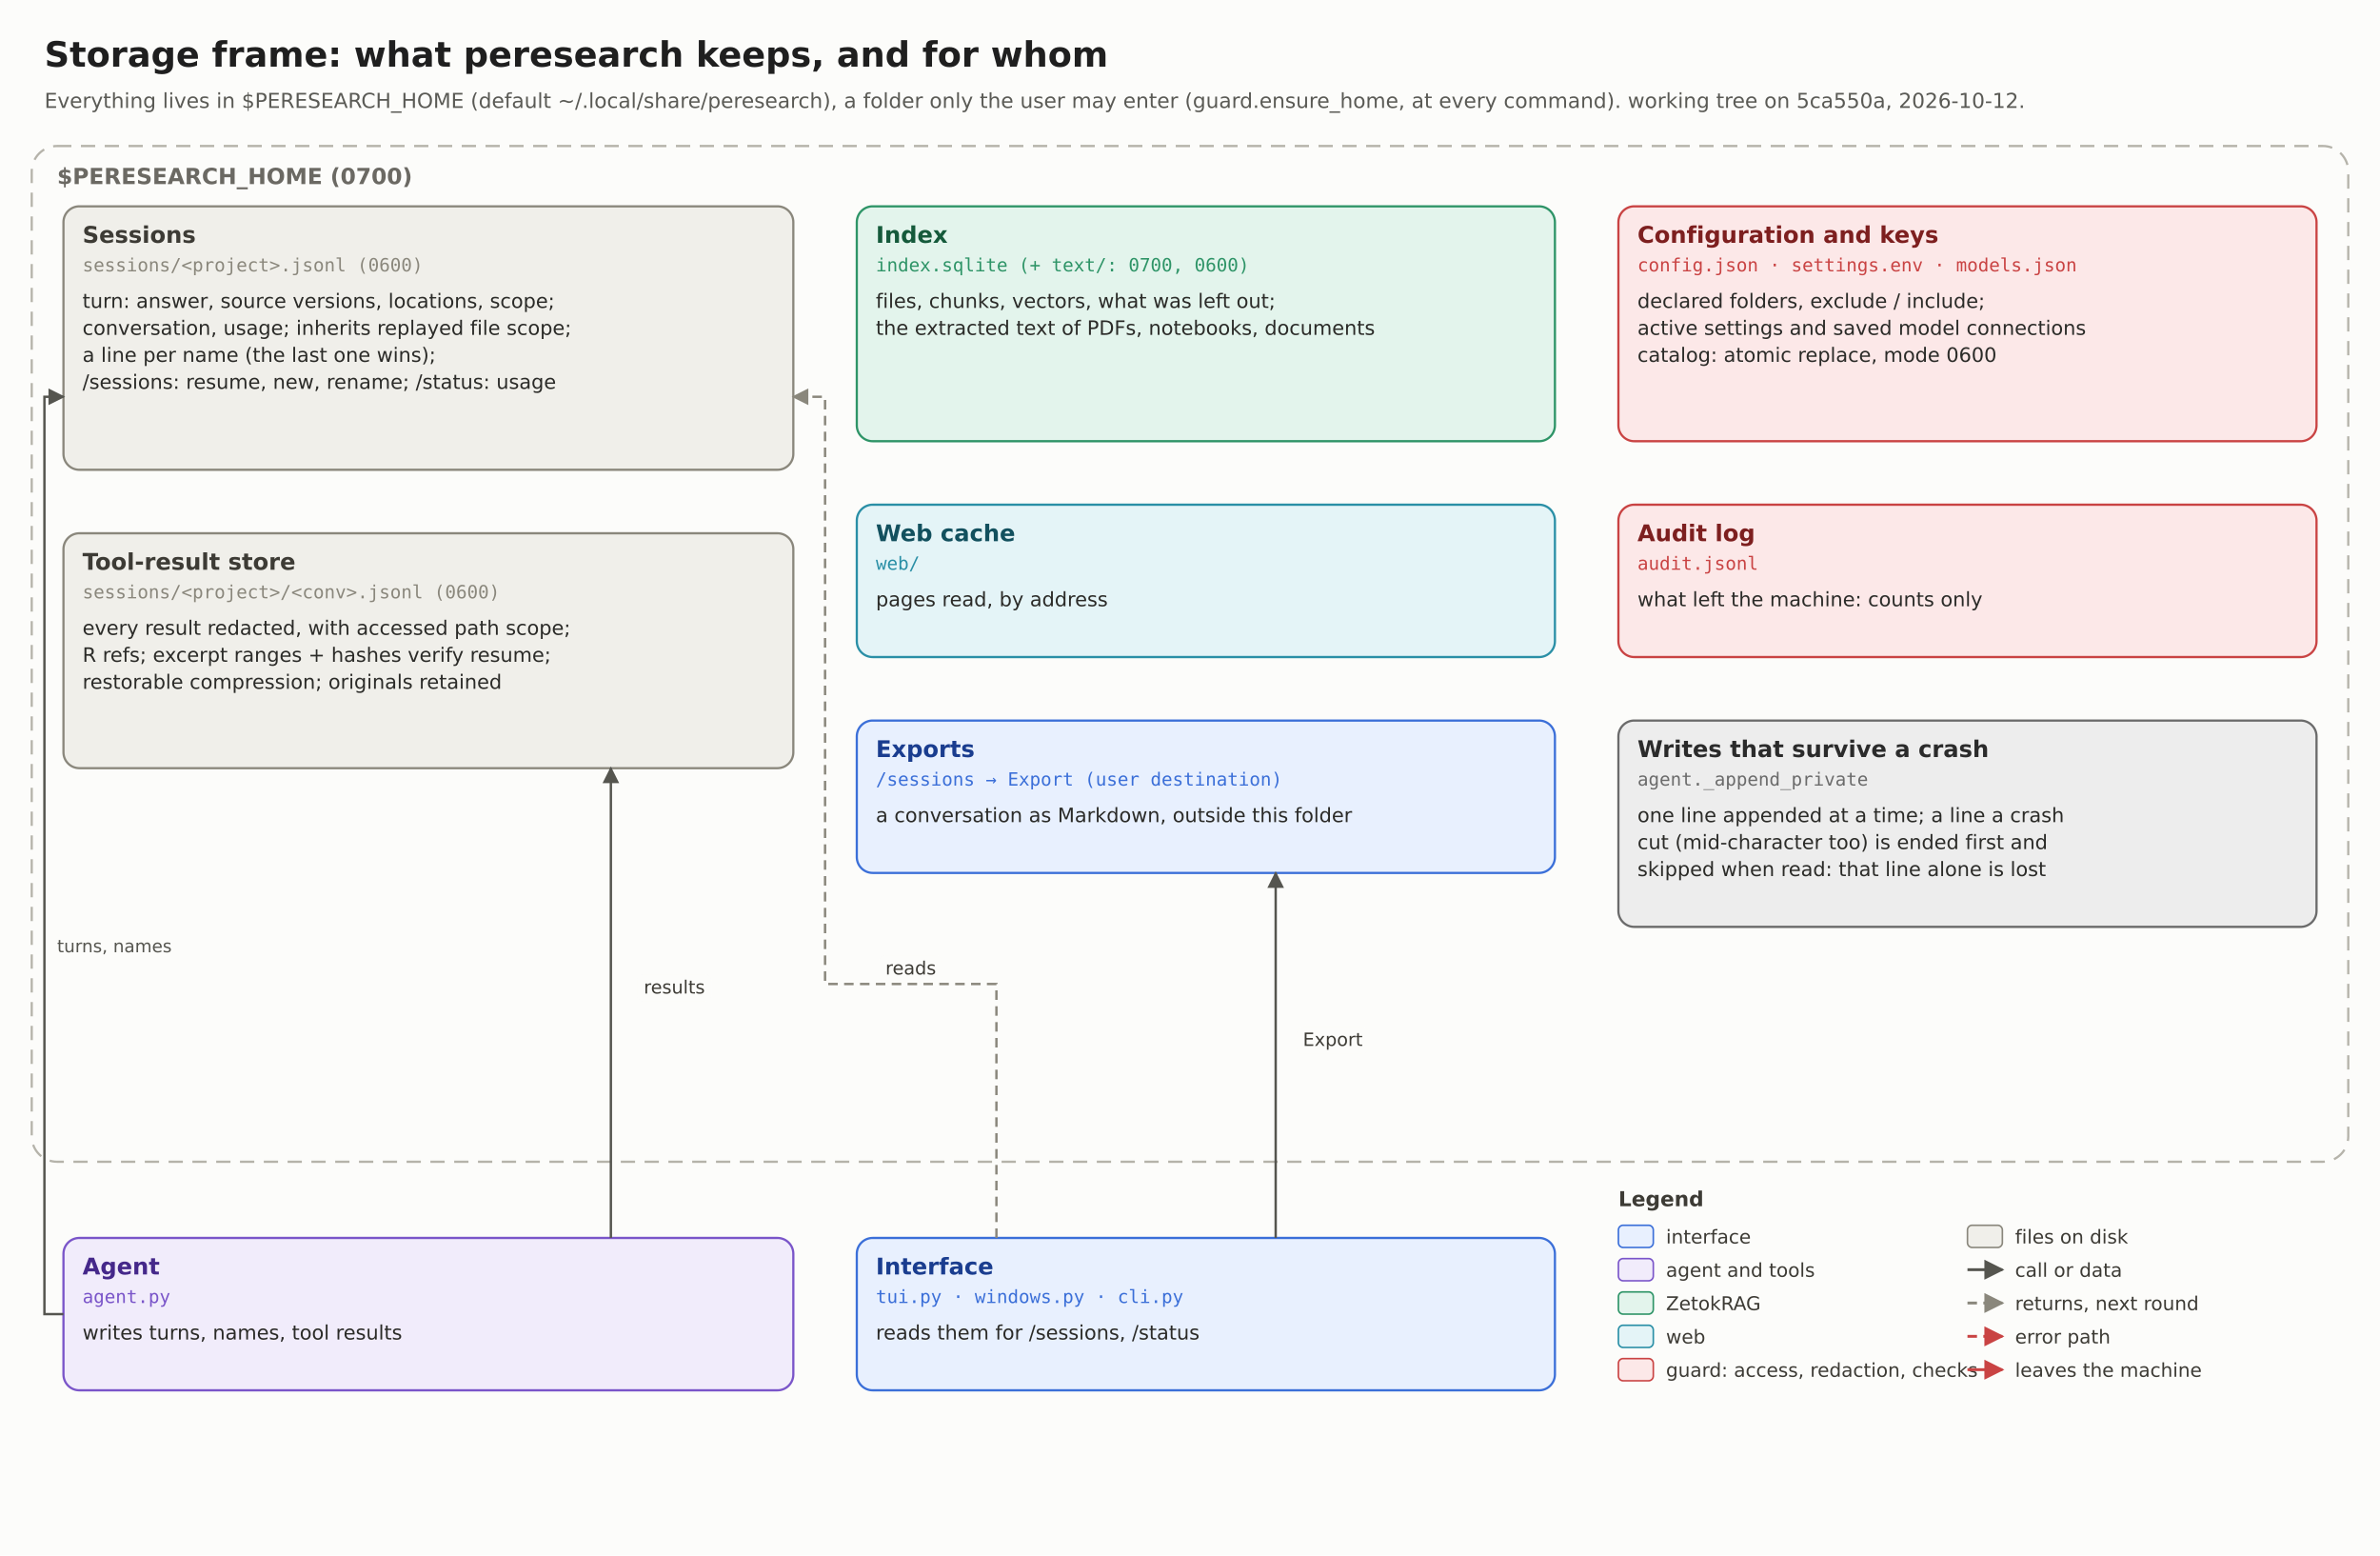
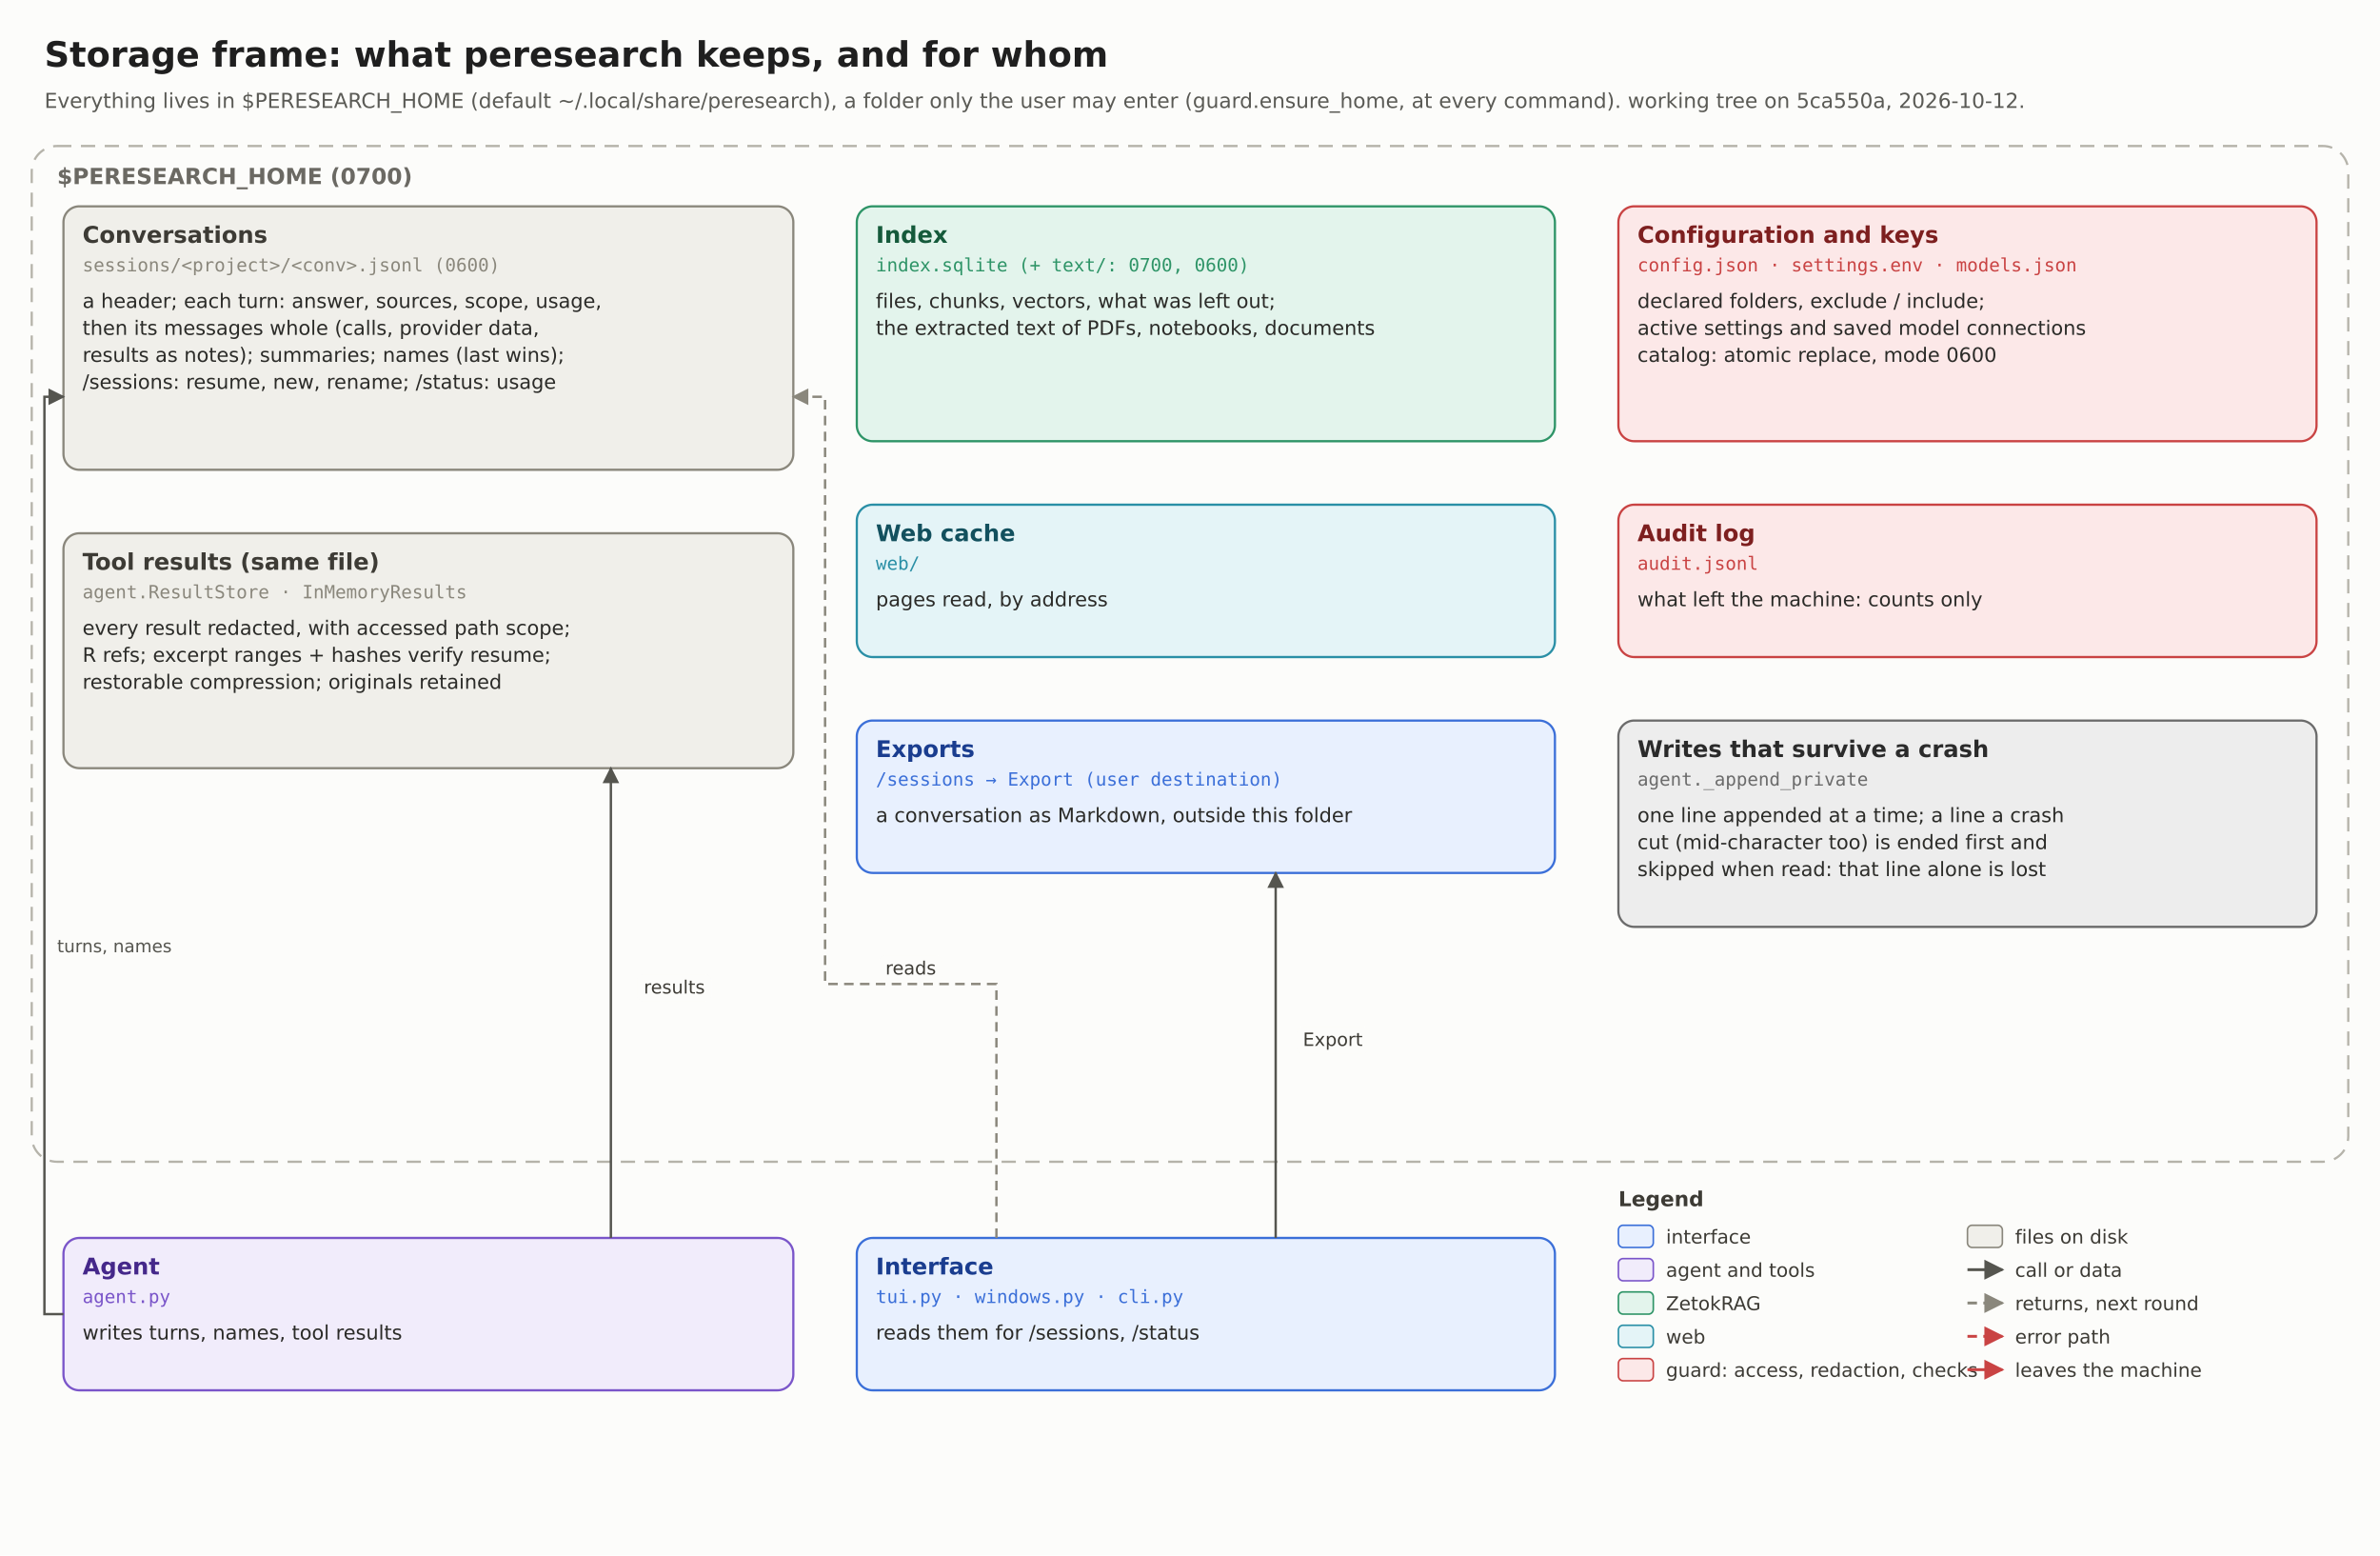
<svg xmlns="http://www.w3.org/2000/svg" width="1500" height="980" viewBox="0 0 1500 980">
  <defs>
    <marker id="arrow-flow" viewBox="0 0 10 10" refX="9" refY="5" markerWidth="7" markerHeight="7" orient="auto-start-reverse">
      <path d="M 0 0 L 10 5 L 0 10 z" fill="#55554F" />
    </marker>
    <marker id="arrow-back" viewBox="0 0 10 10" refX="9" refY="5" markerWidth="7" markerHeight="7" orient="auto-start-reverse">
      <path d="M 0 0 L 10 5 L 0 10 z" fill="#8A877C" />
    </marker>
    <marker id="arrow-error" viewBox="0 0 10 10" refX="9" refY="5" markerWidth="7" markerHeight="7" orient="auto-start-reverse">
      <path d="M 0 0 L 10 5 L 0 10 z" fill="#C94343" />
    </marker>
    <marker id="arrow-exit" viewBox="0 0 10 10" refX="9" refY="5" markerWidth="7" markerHeight="7" orient="auto-start-reverse">
      <path d="M 0 0 L 10 5 L 0 10 z" fill="#C94343" />
    </marker>
  </defs>
  <rect width="1500" height="980" fill="#FCFCFA" />
  <text x="28.0" y="42.0" font-family="'DejaVu Sans', 'Segoe UI', Helvetica, Arial, sans-serif" font-size="22" font-weight="700" fill="#1F1F1F" text-anchor="start">Storage frame: what peresearch keeps, and for whom</text>
  <text x="28.0" y="68.0" font-family="'DejaVu Sans', 'Segoe UI', Helvetica, Arial, sans-serif" font-size="13" fill="#5A5A55" text-anchor="start">Everything lives in $PERESEARCH_HOME (default ~/.local/share/peresearch), a folder only the user may enter (guard.ensure_home, at every command). working tree on 5ca550a, 2026-10-12.</text>
  <rect x="20" y="92" width="1460" height="640" rx="16" fill="none" stroke="#B5B3AA" stroke-width="1.4" stroke-dasharray="9 6" />
  <text x="36.0" y="116.0" font-family="'DejaVu Sans', 'Segoe UI', Helvetica, Arial, sans-serif" font-size="14" font-weight="700" fill="#6B6963" text-anchor="start">$PERESEARCH_HOME  (0700)</text>
  <rect x="40" y="130" width="460" height="166" rx="10" fill="#F0EFEA" stroke="#8A877C" stroke-width="1.4" />
-   <text x="52.0" y="153.0" font-family="'DejaVu Sans', 'Segoe UI', Helvetica, Arial, sans-serif" font-size="14.5" font-weight="700" fill="#3D3B35" text-anchor="start">Sessions</text>
-   <text x="52.0" y="171.0" font-family="'DejaVu Sans Mono', Consolas, Menlo, monospace" font-size="11.5" fill="#8A877C" text-anchor="start">sessions/&lt;project&gt;.jsonl (0600)</text>
-   <text x="52.0" y="194.0" font-family="'DejaVu Sans', 'Segoe UI', Helvetica, Arial, sans-serif" font-size="12.5" fill="#2B2B28" text-anchor="start">turn: answer, source versions, locations, scope;</text>
-   <text x="52.0" y="211.0" font-family="'DejaVu Sans', 'Segoe UI', Helvetica, Arial, sans-serif" font-size="12.5" fill="#2B2B28" text-anchor="start">conversation, usage; inherits replayed file scope;</text>
-   <text x="52.0" y="228.0" font-family="'DejaVu Sans', 'Segoe UI', Helvetica, Arial, sans-serif" font-size="12.5" fill="#2B2B28" text-anchor="start">a line per name (the last one wins);</text>
+   <text x="52.0" y="153.0" font-family="'DejaVu Sans', 'Segoe UI', Helvetica, Arial, sans-serif" font-size="14.5" font-weight="700" fill="#3D3B35" text-anchor="start">Conversations</text>
+   <text x="52.0" y="171.0" font-family="'DejaVu Sans Mono', Consolas, Menlo, monospace" font-size="11.5" fill="#8A877C" text-anchor="start">sessions/&lt;project&gt;/&lt;conv&gt;.jsonl (0600)</text>
+   <text x="52.0" y="194.0" font-family="'DejaVu Sans', 'Segoe UI', Helvetica, Arial, sans-serif" font-size="12.5" fill="#2B2B28" text-anchor="start">a header; each turn: answer, sources, scope, usage,</text>
+   <text x="52.0" y="211.0" font-family="'DejaVu Sans', 'Segoe UI', Helvetica, Arial, sans-serif" font-size="12.5" fill="#2B2B28" text-anchor="start">then its messages whole (calls, provider data,</text>
+   <text x="52.0" y="228.0" font-family="'DejaVu Sans', 'Segoe UI', Helvetica, Arial, sans-serif" font-size="12.5" fill="#2B2B28" text-anchor="start">results as notes); summaries; names (last wins);</text>
  <text x="52.0" y="245.0" font-family="'DejaVu Sans', 'Segoe UI', Helvetica, Arial, sans-serif" font-size="12.5" fill="#2B2B28" text-anchor="start">/sessions: resume, new, rename; /status: usage</text>
  <rect x="40" y="336" width="460" height="148" rx="10" fill="#F0EFEA" stroke="#8A877C" stroke-width="1.4" />
-   <text x="52.0" y="359.0" font-family="'DejaVu Sans', 'Segoe UI', Helvetica, Arial, sans-serif" font-size="14.5" font-weight="700" fill="#3D3B35" text-anchor="start">Tool-result store</text>
-   <text x="52.0" y="377.0" font-family="'DejaVu Sans Mono', Consolas, Menlo, monospace" font-size="11.5" fill="#8A877C" text-anchor="start">sessions/&lt;project&gt;/&lt;conv&gt;.jsonl (0600)</text>
+   <text x="52.0" y="359.0" font-family="'DejaVu Sans', 'Segoe UI', Helvetica, Arial, sans-serif" font-size="14.5" font-weight="700" fill="#3D3B35" text-anchor="start">Tool results (same file)</text>
+   <text x="52.0" y="377.0" font-family="'DejaVu Sans Mono', Consolas, Menlo, monospace" font-size="11.5" fill="#8A877C" text-anchor="start">agent.ResultStore · InMemoryResults</text>
  <text x="52.0" y="400.0" font-family="'DejaVu Sans', 'Segoe UI', Helvetica, Arial, sans-serif" font-size="12.5" fill="#2B2B28" text-anchor="start">every result redacted, with accessed path scope;</text>
  <text x="52.0" y="417.0" font-family="'DejaVu Sans', 'Segoe UI', Helvetica, Arial, sans-serif" font-size="12.5" fill="#2B2B28" text-anchor="start">R refs; excerpt ranges + hashes verify resume;</text>
  <text x="52.0" y="434.0" font-family="'DejaVu Sans', 'Segoe UI', Helvetica, Arial, sans-serif" font-size="12.5" fill="#2B2B28" text-anchor="start">restorable compression; originals retained</text>
  <rect x="540" y="130" width="440" height="148" rx="10" fill="#E3F4EC" stroke="#2E9467" stroke-width="1.4" />
  <text x="552.0" y="153.0" font-family="'DejaVu Sans', 'Segoe UI', Helvetica, Arial, sans-serif" font-size="14.5" font-weight="700" fill="#155A3B" text-anchor="start">Index</text>
  <text x="552.0" y="171.0" font-family="'DejaVu Sans Mono', Consolas, Menlo, monospace" font-size="11.5" fill="#2E9467" text-anchor="start">index.sqlite (+ text/: 0700, 0600)</text>
  <text x="552.0" y="194.0" font-family="'DejaVu Sans', 'Segoe UI', Helvetica, Arial, sans-serif" font-size="12.5" fill="#2B2B28" text-anchor="start">files, chunks, vectors, what was left out;</text>
  <text x="552.0" y="211.0" font-family="'DejaVu Sans', 'Segoe UI', Helvetica, Arial, sans-serif" font-size="12.5" fill="#2B2B28" text-anchor="start">the extracted text of PDFs, notebooks, documents</text>
  <rect x="540" y="318" width="440" height="96" rx="10" fill="#E4F4F7" stroke="#2A8FA6" stroke-width="1.4" />
  <text x="552.0" y="341.0" font-family="'DejaVu Sans', 'Segoe UI', Helvetica, Arial, sans-serif" font-size="14.5" font-weight="700" fill="#12505E" text-anchor="start">Web cache</text>
  <text x="552.0" y="359.0" font-family="'DejaVu Sans Mono', Consolas, Menlo, monospace" font-size="11.5" fill="#2A8FA6" text-anchor="start">web/</text>
  <text x="552.0" y="382.0" font-family="'DejaVu Sans', 'Segoe UI', Helvetica, Arial, sans-serif" font-size="12.5" fill="#2B2B28" text-anchor="start">pages read, by address</text>
  <rect x="1020" y="130" width="440" height="148" rx="10" fill="#FCE8E8" stroke="#C94343" stroke-width="1.4" />
  <text x="1032.0" y="153.0" font-family="'DejaVu Sans', 'Segoe UI', Helvetica, Arial, sans-serif" font-size="14.5" font-weight="700" fill="#7D1F1F" text-anchor="start">Configuration and keys</text>
  <text x="1032.0" y="171.0" font-family="'DejaVu Sans Mono', Consolas, Menlo, monospace" font-size="11.5" fill="#C94343" text-anchor="start">config.json · settings.env · models.json</text>
  <text x="1032.0" y="194.0" font-family="'DejaVu Sans', 'Segoe UI', Helvetica, Arial, sans-serif" font-size="12.5" fill="#2B2B28" text-anchor="start">declared folders, exclude / include;</text>
  <text x="1032.0" y="211.0" font-family="'DejaVu Sans', 'Segoe UI', Helvetica, Arial, sans-serif" font-size="12.5" fill="#2B2B28" text-anchor="start">active settings and saved model connections</text>
  <text x="1032.0" y="228.0" font-family="'DejaVu Sans', 'Segoe UI', Helvetica, Arial, sans-serif" font-size="12.5" fill="#2B2B28" text-anchor="start">catalog: atomic replace, mode 0600</text>
  <rect x="1020" y="318" width="440" height="96" rx="10" fill="#FCE8E8" stroke="#C94343" stroke-width="1.4" />
  <text x="1032.0" y="341.0" font-family="'DejaVu Sans', 'Segoe UI', Helvetica, Arial, sans-serif" font-size="14.5" font-weight="700" fill="#7D1F1F" text-anchor="start">Audit log</text>
  <text x="1032.0" y="359.0" font-family="'DejaVu Sans Mono', Consolas, Menlo, monospace" font-size="11.5" fill="#C94343" text-anchor="start">audit.jsonl</text>
  <text x="1032.0" y="382.0" font-family="'DejaVu Sans', 'Segoe UI', Helvetica, Arial, sans-serif" font-size="12.5" fill="#2B2B28" text-anchor="start">what left the machine: counts only</text>
  <rect x="540" y="454" width="440" height="96" rx="10" fill="#E8F0FE" stroke="#3B6FD8" stroke-width="1.4" />
  <text x="552.0" y="477.0" font-family="'DejaVu Sans', 'Segoe UI', Helvetica, Arial, sans-serif" font-size="14.5" font-weight="700" fill="#1A3D8F" text-anchor="start">Exports</text>
  <text x="552.0" y="495.0" font-family="'DejaVu Sans Mono', Consolas, Menlo, monospace" font-size="11.5" fill="#3B6FD8" text-anchor="start">/sessions → Export (user destination)</text>
  <text x="552.0" y="518.0" font-family="'DejaVu Sans', 'Segoe UI', Helvetica, Arial, sans-serif" font-size="12.5" fill="#2B2B28" text-anchor="start">a conversation as Markdown, outside this folder</text>
  <rect x="1020" y="454" width="440" height="130" rx="10" fill="#EDEDED" stroke="#6B6B6B" stroke-width="1.4" />
  <text x="1032.0" y="477.0" font-family="'DejaVu Sans', 'Segoe UI', Helvetica, Arial, sans-serif" font-size="14.5" font-weight="700" fill="#2B2B2B" text-anchor="start">Writes that survive a crash</text>
  <text x="1032.0" y="495.0" font-family="'DejaVu Sans Mono', Consolas, Menlo, monospace" font-size="11.5" fill="#6B6B6B" text-anchor="start">agent._append_private</text>
  <text x="1032.0" y="518.0" font-family="'DejaVu Sans', 'Segoe UI', Helvetica, Arial, sans-serif" font-size="12.5" fill="#2B2B28" text-anchor="start">one line appended at a time; a line a crash</text>
  <text x="1032.0" y="535.0" font-family="'DejaVu Sans', 'Segoe UI', Helvetica, Arial, sans-serif" font-size="12.5" fill="#2B2B28" text-anchor="start">cut (mid-character too) is ended first and</text>
  <text x="1032.0" y="552.0" font-family="'DejaVu Sans', 'Segoe UI', Helvetica, Arial, sans-serif" font-size="12.5" fill="#2B2B28" text-anchor="start">skipped when read: that line alone is lost</text>
  <rect x="40" y="780" width="460" height="96" rx="10" fill="#F1ECFB" stroke="#7A55C9" stroke-width="1.4" />
  <text x="52.0" y="803.0" font-family="'DejaVu Sans', 'Segoe UI', Helvetica, Arial, sans-serif" font-size="14.5" font-weight="700" fill="#45288A" text-anchor="start">Agent</text>
  <text x="52.0" y="821.0" font-family="'DejaVu Sans Mono', Consolas, Menlo, monospace" font-size="11.5" fill="#7A55C9" text-anchor="start">agent.py</text>
  <text x="52.0" y="844.0" font-family="'DejaVu Sans', 'Segoe UI', Helvetica, Arial, sans-serif" font-size="12.5" fill="#2B2B28" text-anchor="start">writes turns, names, tool results</text>
  <rect x="540" y="780" width="440" height="96" rx="10" fill="#E8F0FE" stroke="#3B6FD8" stroke-width="1.4" />
  <text x="552.0" y="803.0" font-family="'DejaVu Sans', 'Segoe UI', Helvetica, Arial, sans-serif" font-size="14.5" font-weight="700" fill="#1A3D8F" text-anchor="start">Interface</text>
  <text x="552.0" y="821.0" font-family="'DejaVu Sans Mono', Consolas, Menlo, monospace" font-size="11.5" fill="#3B6FD8" text-anchor="start">tui.py · windows.py · cli.py</text>
  <text x="552.0" y="844.0" font-family="'DejaVu Sans', 'Segoe UI', Helvetica, Arial, sans-serif" font-size="12.5" fill="#2B2B28" text-anchor="start">reads them for /sessions, /status</text>
  <path d="M 40.0 828.0 L 28.0 828.0 L 28.0 250.0 L 40.0 250.0" fill="none" stroke="#55554F" stroke-width="1.5" marker-end="url(#arrow-flow)" />
  <text x="36.0" y="600.0" font-family="'DejaVu Sans', 'Segoe UI', Helvetica, Arial, sans-serif" font-size="11" fill="#55554F" text-anchor="start">turns, names</text>
  <path d="M 385.0 780.0 L 385.0 484.0" fill="none" stroke="#55554F" stroke-width="1.5" marker-end="url(#arrow-flow)" />
  <path d="M 628.0 780.0 L 628.0 620.0 L 520.0 620.0 L 520.0 250.0 L 500.0 250.0" fill="none" stroke="#8A877C" stroke-width="1.5" stroke-dasharray="6 4" marker-end="url(#arrow-back)" />
  <path d="M 804.0 780.0 L 804.0 550.0" fill="none" stroke="#55554F" stroke-width="1.5" marker-end="url(#arrow-flow)" />
  <text x="1020.0" y="760.0" font-family="'DejaVu Sans', 'Segoe UI', Helvetica, Arial, sans-serif" font-size="13" font-weight="700" fill="#3D3B35" text-anchor="start">Legend</text>
  <rect x="1020" y="772" width="22" height="14" rx="3" fill="#E8F0FE" stroke="#3B6FD8" />
  <text x="1050.0" y="783.5" font-family="'DejaVu Sans', 'Segoe UI', Helvetica, Arial, sans-serif" font-size="12" fill="#3D3B35" text-anchor="start">interface</text>
  <rect x="1020" y="793" width="22" height="14" rx="3" fill="#F1ECFB" stroke="#7A55C9" />
  <text x="1050.0" y="804.5" font-family="'DejaVu Sans', 'Segoe UI', Helvetica, Arial, sans-serif" font-size="12" fill="#3D3B35" text-anchor="start">agent and tools</text>
  <rect x="1020" y="814" width="22" height="14" rx="3" fill="#E3F4EC" stroke="#2E9467" />
  <text x="1050.0" y="825.5" font-family="'DejaVu Sans', 'Segoe UI', Helvetica, Arial, sans-serif" font-size="12" fill="#3D3B35" text-anchor="start">ZetokRAG</text>
  <rect x="1020" y="835" width="22" height="14" rx="3" fill="#E4F4F7" stroke="#2A8FA6" />
  <text x="1050.0" y="846.5" font-family="'DejaVu Sans', 'Segoe UI', Helvetica, Arial, sans-serif" font-size="12" fill="#3D3B35" text-anchor="start">web</text>
  <rect x="1020" y="856" width="22" height="14" rx="3" fill="#FCE8E8" stroke="#C94343" />
  <text x="1050.0" y="867.5" font-family="'DejaVu Sans', 'Segoe UI', Helvetica, Arial, sans-serif" font-size="12" fill="#3D3B35" text-anchor="start">guard: access, redaction, checks</text>
  <rect x="1240" y="772" width="22" height="14" rx="3" fill="#F0EFEA" stroke="#8A877C" />
  <text x="1270.0" y="783.5" font-family="'DejaVu Sans', 'Segoe UI', Helvetica, Arial, sans-serif" font-size="12" fill="#3D3B35" text-anchor="start">files on disk</text>
  <path d="M 1240 800 L 1262 800" stroke="#55554F" stroke-width="1.8" marker-end="url(#arrow-flow)" />
  <text x="1270.0" y="804.5" font-family="'DejaVu Sans', 'Segoe UI', Helvetica, Arial, sans-serif" font-size="12" fill="#3D3B35" text-anchor="start">call or data</text>
  <path d="M 1240 821 L 1262 821" stroke="#8A877C" stroke-width="1.8" stroke-dasharray="6 4" marker-end="url(#arrow-back)" />
  <text x="1270.0" y="825.5" font-family="'DejaVu Sans', 'Segoe UI', Helvetica, Arial, sans-serif" font-size="12" fill="#3D3B35" text-anchor="start">returns, next round</text>
  <path d="M 1240 842 L 1262 842" stroke="#C94343" stroke-width="1.8" stroke-dasharray="6 4" marker-end="url(#arrow-error)" />
  <text x="1270.0" y="846.5" font-family="'DejaVu Sans', 'Segoe UI', Helvetica, Arial, sans-serif" font-size="12" fill="#3D3B35" text-anchor="start">error path</text>
  <path d="M 1240 863 L 1262 863" stroke="#C94343" stroke-width="1.8" marker-end="url(#arrow-exit)" />
  <text x="1270.0" y="867.5" font-family="'DejaVu Sans', 'Segoe UI', Helvetica, Arial, sans-serif" font-size="12" fill="#3D3B35" text-anchor="start">leaves the machine</text>
  <rect x="401.6" y="614.0" width="46.8" height="17" rx="4" fill="#FCFCFA" fill-opacity="0.92" />
  <text x="425.0" y="626.0" font-family="'DejaVu Sans', 'Segoe UI', Helvetica, Arial, sans-serif" font-size="11.5" fill="#3D3B35" text-anchor="middle">results</text>
  <rect x="553.9" y="602.0" width="40.1" height="17" rx="4" fill="#FCFCFA" fill-opacity="0.92" />
  <text x="574.0" y="614.0" font-family="'DejaVu Sans', 'Segoe UI', Helvetica, Arial, sans-serif" font-size="11.5" fill="#3D3B35" text-anchor="middle">reads</text>
  <rect x="817.2" y="647.0" width="45.6" height="17" rx="4" fill="#FCFCFA" fill-opacity="0.92" />
  <text x="840.0" y="659.0" font-family="'DejaVu Sans', 'Segoe UI', Helvetica, Arial, sans-serif" font-size="11.5" fill="#3D3B35" text-anchor="middle">Export</text>
</svg>
